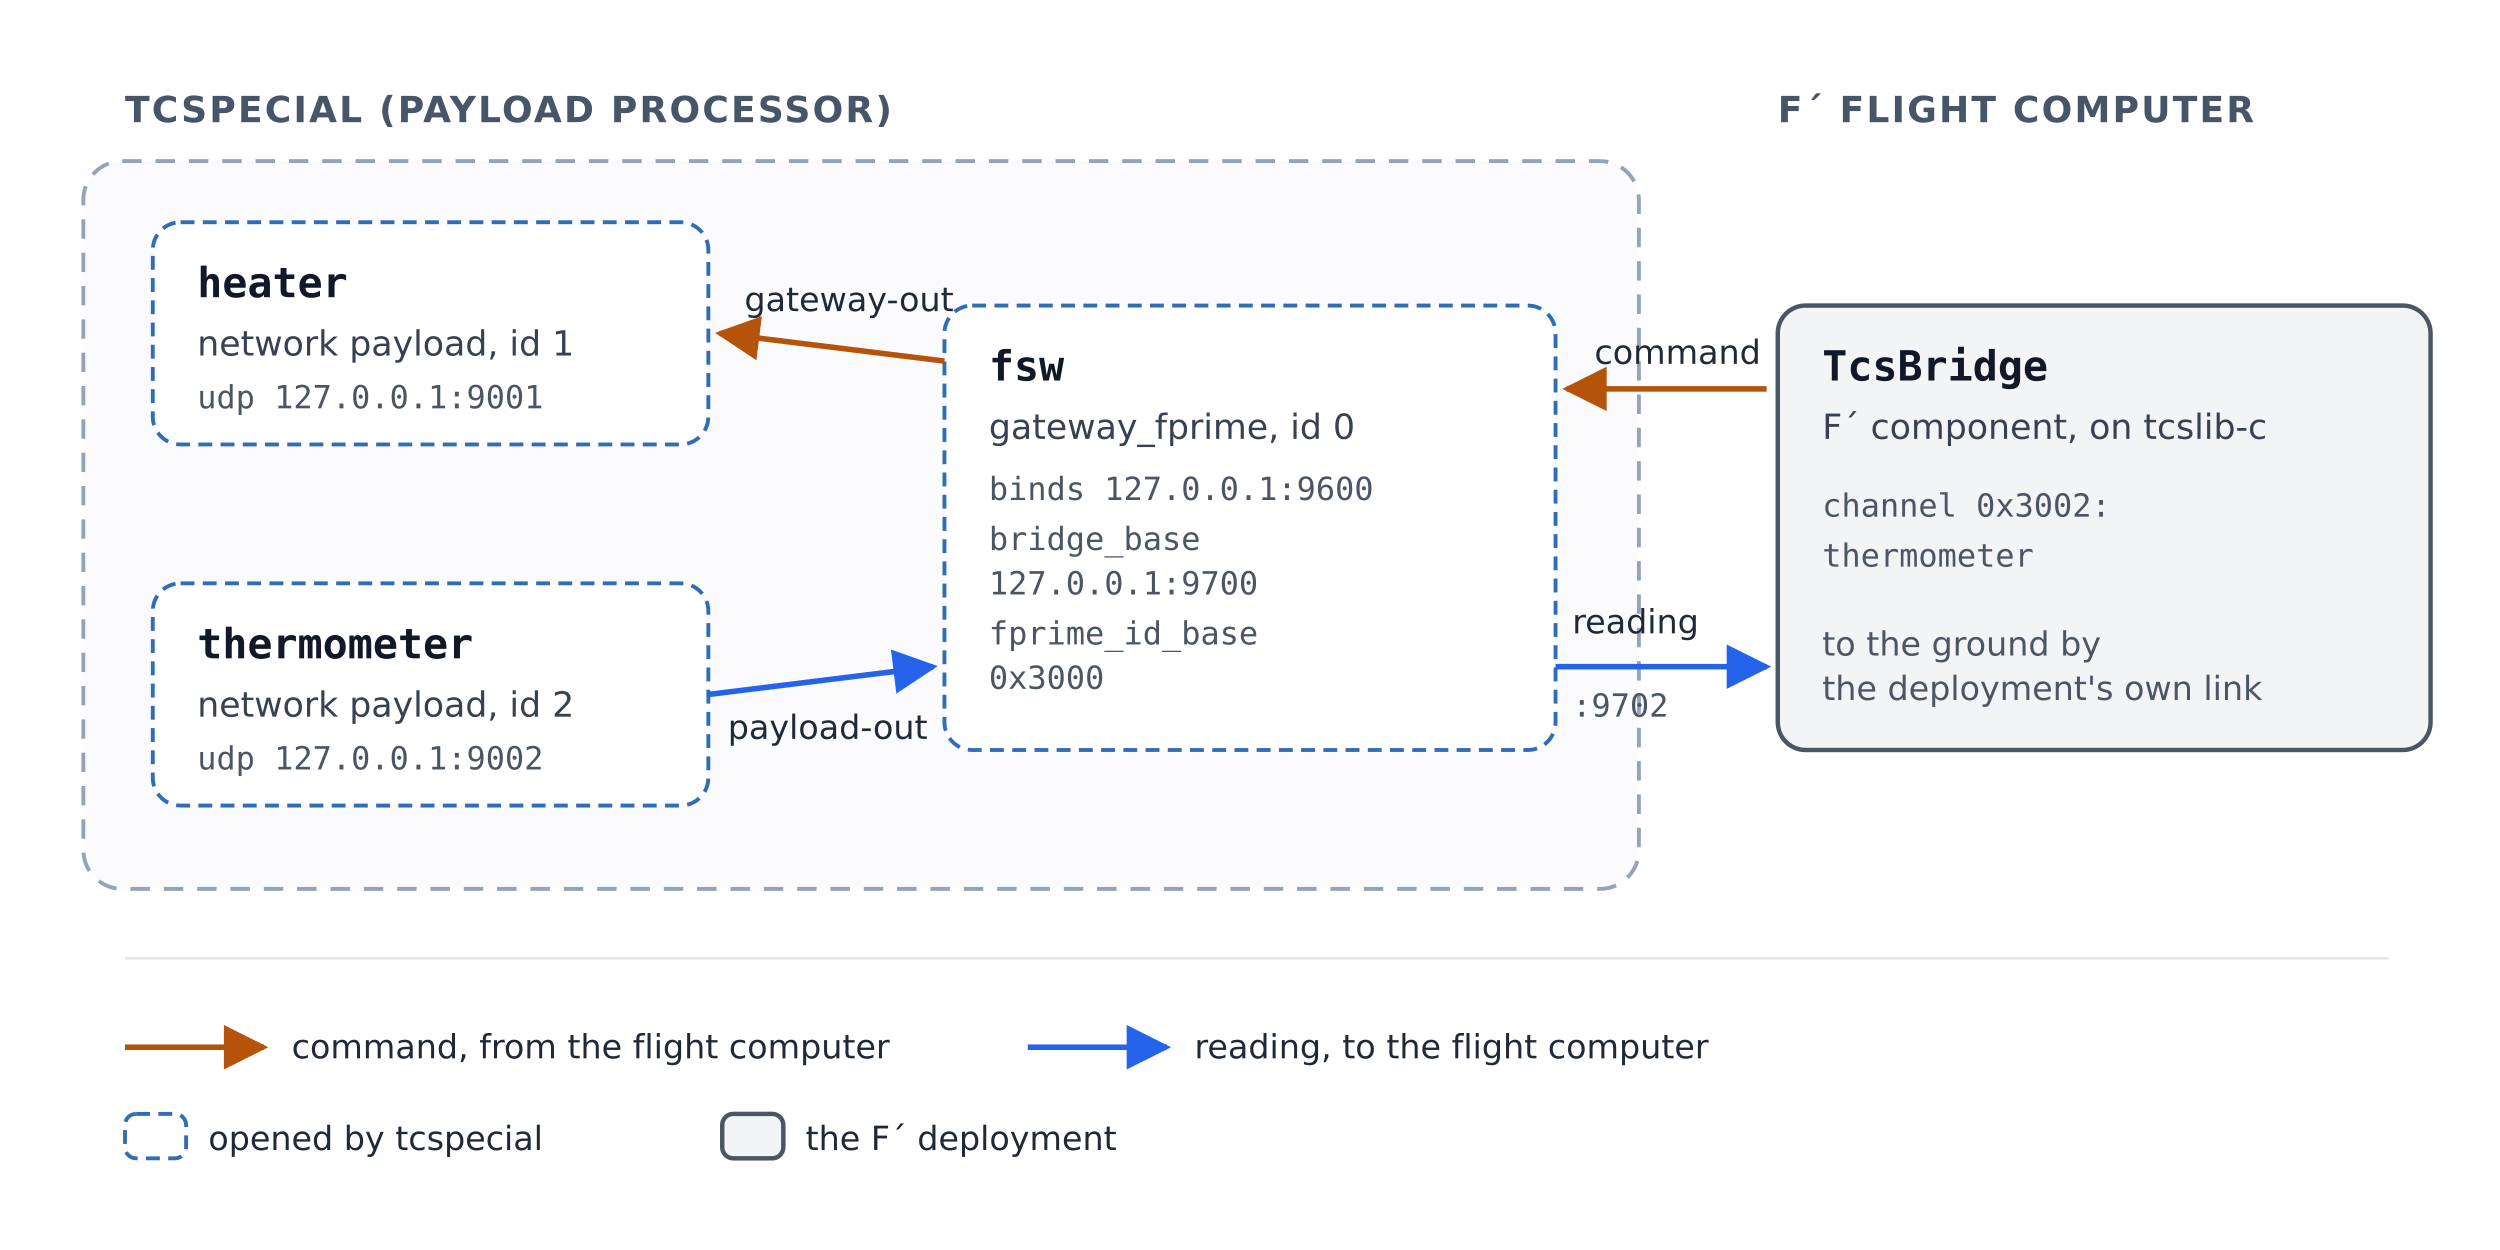
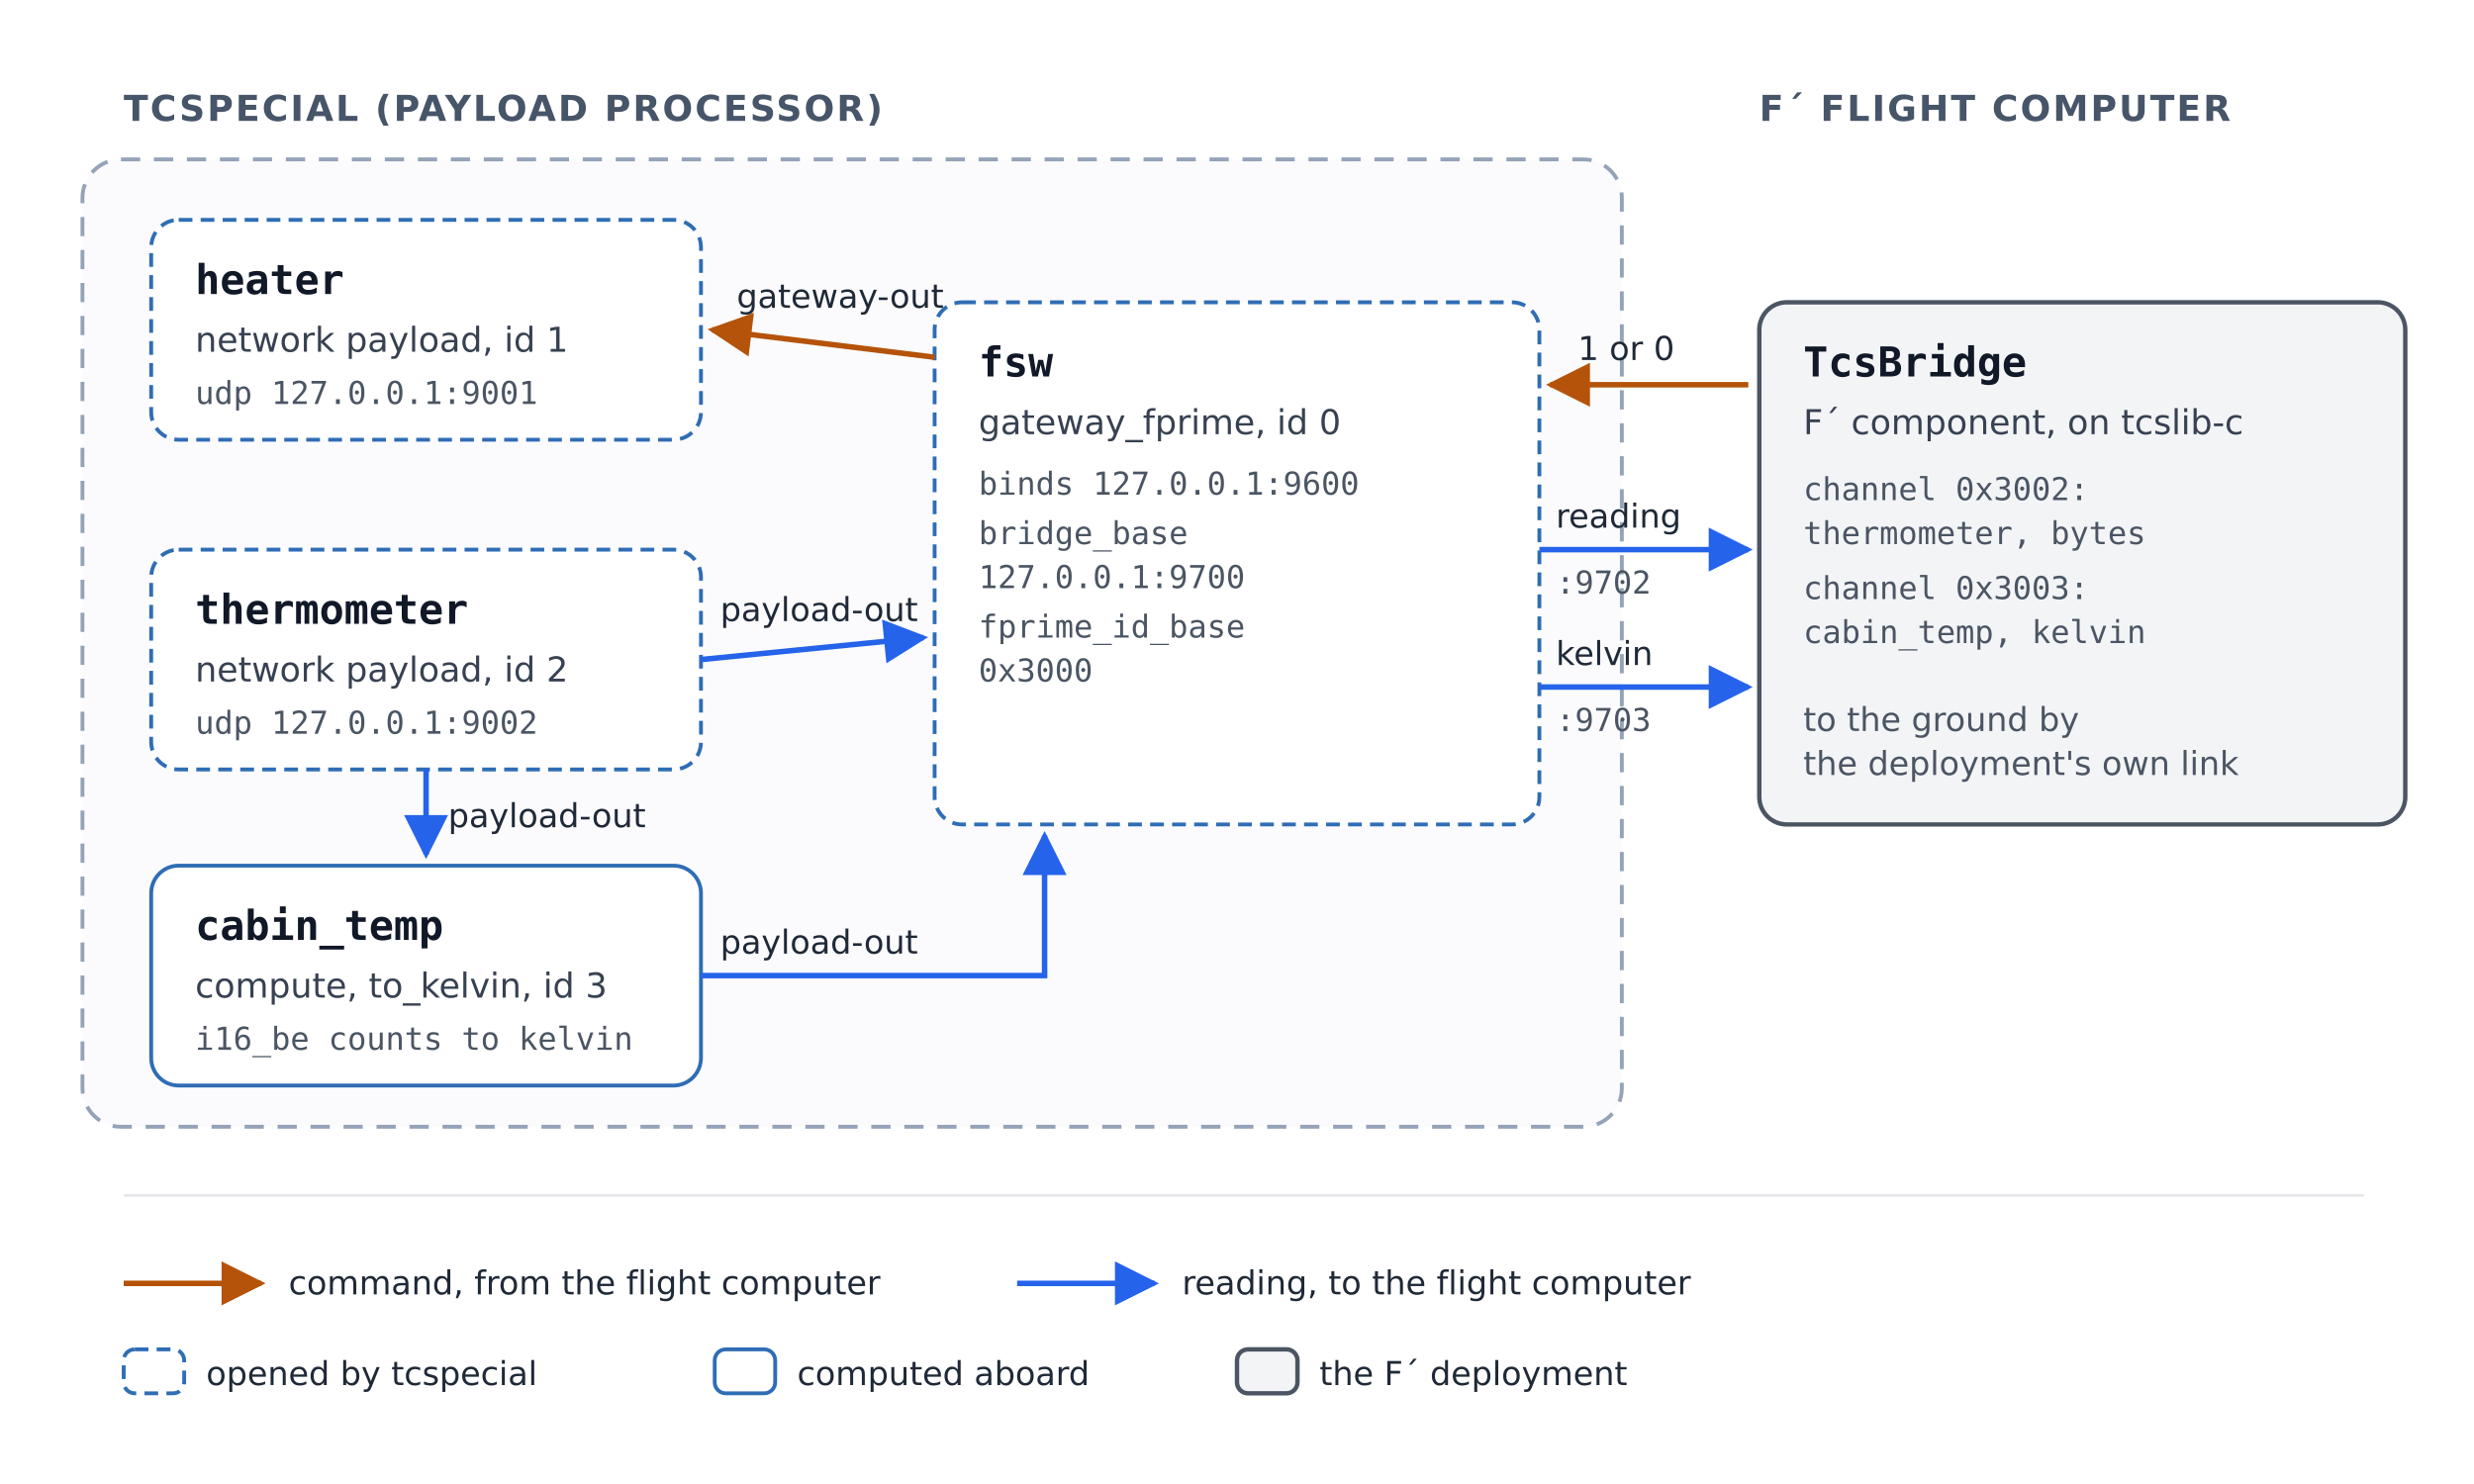
- <svg xmlns="http://www.w3.org/2000/svg" width="900" height="450" viewBox="0 0 900 450" role="img" aria-labelledby="title desc">
+ <svg xmlns="http://www.w3.org/2000/svg" width="900" height="540" viewBox="0 0 900 540" role="img" aria-labelledby="title desc">
  <defs>
    <style>
      text { font-family: "DejaVu Sans", Helvetica, Arial, sans-serif; fill: #111827; }
      .name { font-family: "DejaVu Sans Mono", Menlo, Consolas, monospace; font-size: 15px; font-weight: bold; }
      .kind { font-size: 12.5px; fill: #374151; }
      .detail { font-family: "DejaVu Sans Mono", Menlo, Consolas, monospace; font-size: 11.5px; fill: #4b5563; }
      .heading { font-size: 13px; font-weight: bold; fill: #475569; letter-spacing: 0.06em; }
      .label { font-size: 12px; fill: #1f2937; }
      .note { font-size: 12px; fill: #4b5563; }
      .socket { fill: #ffffff; stroke: #2f6db5; stroke-width: 1.4; stroke-dasharray: 5 3; }
+       .compute { fill: #ffffff; stroke: #2f6db5; stroke-width: 1.4; }
      .ground { fill: #f3f4f6; stroke: #4b5563; stroke-width: 1.6; }
      .boundary { fill: #fbfbfd; stroke: #94a3b8; stroke-width: 1.4; stroke-dasharray: 7 5; }
      .up { fill: none; stroke: #b45309; stroke-width: 2; }
      .down { fill: none; stroke: #2563eb; stroke-width: 2; }
    </style>
    <marker id="arrow-amber" viewBox="0 0 10 10" refX="9" refY="5" markerWidth="8" markerHeight="8" orient="auto-start-reverse">
      <path d="M0,0 L10,5 L0,10 z" fill="#b45309" />
    </marker>
    <marker id="arrow-blue" viewBox="0 0 10 10" refX="9" refY="5" markerWidth="8" markerHeight="8" orient="auto-start-reverse">
      <path d="M0,0 L10,5 L0,10 z" fill="#2563eb" />
    </marker>
  </defs>
-   <rect width="900" height="450" fill="#ffffff" />
+   <rect width="900" height="540" fill="#ffffff" />
  <text class="heading" x="45" y="44">TCSPECIAL (PAYLOAD PROCESSOR)</text>
  <text class="heading" x="640" y="44">F´ FLIGHT COMPUTER</text>
-   <rect class="boundary" x="30" y="58" width="560" height="262" rx="14" />
+   <rect class="boundary" x="30" y="58" width="560" height="352" rx="14" />
  <rect class="socket" x="55" y="80" width="200" height="80" rx="10" />
  <text class="name" x="71" y="107">heater</text>
  <text class="kind" x="71" y="128">network payload, id 1</text>
  <text class="detail" x="71" y="147">udp 127.0.0.1:9001</text>
-   <rect class="socket" x="55" y="210" width="200" height="80" rx="10" />
-   <text class="name" x="71" y="237">thermometer</text>
-   <text class="kind" x="71" y="258">network payload, id 2</text>
-   <text class="detail" x="71" y="277">udp 127.0.0.1:9002</text>
-   <rect class="socket" x="340" y="110" width="220" height="160" rx="10" />
+   <rect class="socket" x="55" y="200" width="200" height="80" rx="10" />
+   <text class="name" x="71" y="227">thermometer</text>
+   <text class="kind" x="71" y="248">network payload, id 2</text>
+   <text class="detail" x="71" y="267">udp 127.0.0.1:9002</text>
+   <rect class="compute" x="55" y="315" width="200" height="80" rx="10" />
+   <text class="name" x="71" y="342">cabin_temp</text>
+   <text class="kind" x="71" y="363">compute, to_kelvin, id 3</text>
+   <text class="detail" x="71" y="382">i16_be counts to kelvin</text>
+   <rect class="socket" x="340" y="110" width="220" height="190" rx="10" />
  <text class="name" x="356" y="137">fsw</text>
  <text class="kind" x="356" y="158">gateway_fprime, id 0</text>
  <text class="detail" x="356" y="180">binds 127.0.0.1:9600</text>
  <text class="detail" x="356" y="198">bridge_base</text>
  <text class="detail" x="356" y="214">  127.0.0.1:9700</text>
  <text class="detail" x="356" y="232">fprime_id_base</text>
  <text class="detail" x="356" y="248">  0x3000</text>
-   <rect class="ground" x="640" y="110" width="235" height="160" rx="10" />
+   <rect class="ground" x="640" y="110" width="235" height="190" rx="10" />
  <text class="name" x="656" y="137">TcsBridge</text>
  <text class="kind" x="656" y="158">F´ component, on tcslib-c</text>
-   <text class="detail" x="656" y="186">channel 0x3002:</text>
-   <text class="detail" x="656" y="204">  thermometer</text>
-   <text class="note" x="656" y="236">to the ground by</text>
-   <text class="note" x="656" y="252">the deployment's own link</text>
+   <text class="detail" x="656" y="182">channel 0x3002:</text>
+   <text class="detail" x="656" y="198">  thermometer, bytes</text>
+   <text class="detail" x="656" y="218">channel 0x3003:</text>
+   <text class="detail" x="656" y="234">  cabin_temp, kelvin</text>
+   <text class="note" x="656" y="266">to the ground by</text>
+   <text class="note" x="656" y="282">the deployment's own link</text>
  <path class="up" d="M636,140 L564,140" marker-end="url(#arrow-amber)" />
-   <text class="label" x="574" y="131">command</text>
+   <text class="label" x="574" y="131">1 or 0</text>
  <path class="up" d="M340,130 L259,120" marker-end="url(#arrow-amber)" />
  <text class="label" x="268" y="112">gateway-out</text>
-   <path class="down" d="M255,250 L336,240" marker-end="url(#arrow-blue)" />
-   <text class="label" x="262" y="266">payload-out</text>
-   <path class="down" d="M560,240 L636,240" marker-end="url(#arrow-blue)" />
-   <text class="label" x="566" y="228">reading</text>
-   <text class="detail" x="566" y="258">:9702</text>
-   <line x1="45" y1="345" x2="860" y2="345" stroke="#e5e7eb" stroke-width="1" />
-   <path class="up" d="M45,377 L95,377" marker-end="url(#arrow-amber)" />
-   <text class="label" x="105" y="381">command, from the flight computer</text>
-   <path class="down" d="M370,377 L420,377" marker-end="url(#arrow-blue)" />
-   <text class="label" x="430" y="381">reading, to the flight computer</text>
-   <rect class="socket" x="45" y="401" width="22" height="16" rx="4" />
-   <text class="label" x="75" y="414">opened by tcspecial</text>
-   <rect class="ground" x="260" y="401" width="22" height="16" rx="4" />
-   <text class="label" x="290" y="414">the F´ deployment</text>
+   <path class="down" d="M255,240 L336,232" marker-end="url(#arrow-blue)" />
+   <text class="label" x="262" y="226">payload-out</text>
+   <path class="down" d="M155,280 L155,311" marker-end="url(#arrow-blue)" />
+   <text class="label" x="163" y="301">payload-out</text>
+   <path class="down" d="M255,355 L380,355 L380,304" marker-end="url(#arrow-blue)" />
+   <text class="label" x="262" y="347">payload-out</text>
+   <path class="down" d="M560,200 L636,200" marker-end="url(#arrow-blue)" />
+   <text class="label" x="566" y="192">reading</text>
+   <text class="detail" x="566" y="216">:9702</text>
+   <path class="down" d="M560,250 L636,250" marker-end="url(#arrow-blue)" />
+   <text class="label" x="566" y="242">kelvin</text>
+   <text class="detail" x="566" y="266">:9703</text>
+   <line x1="45" y1="435" x2="860" y2="435" stroke="#e5e7eb" stroke-width="1" />
+   <path class="up" d="M45,467 L95,467" marker-end="url(#arrow-amber)" />
+   <text class="label" x="105" y="471">command, from the flight computer</text>
+   <path class="down" d="M370,467 L420,467" marker-end="url(#arrow-blue)" />
+   <text class="label" x="430" y="471">reading, to the flight computer</text>
+   <rect class="socket" x="45" y="491" width="22" height="16" rx="4" />
+   <text class="label" x="75" y="504">opened by tcspecial</text>
+   <rect class="compute" x="260" y="491" width="22" height="16" rx="4" />
+   <text class="label" x="290" y="504">computed aboard</text>
+   <rect class="ground" x="450" y="491" width="22" height="16" rx="4" />
+   <text class="label" x="480" y="504">the F´ deployment</text>
</svg>
